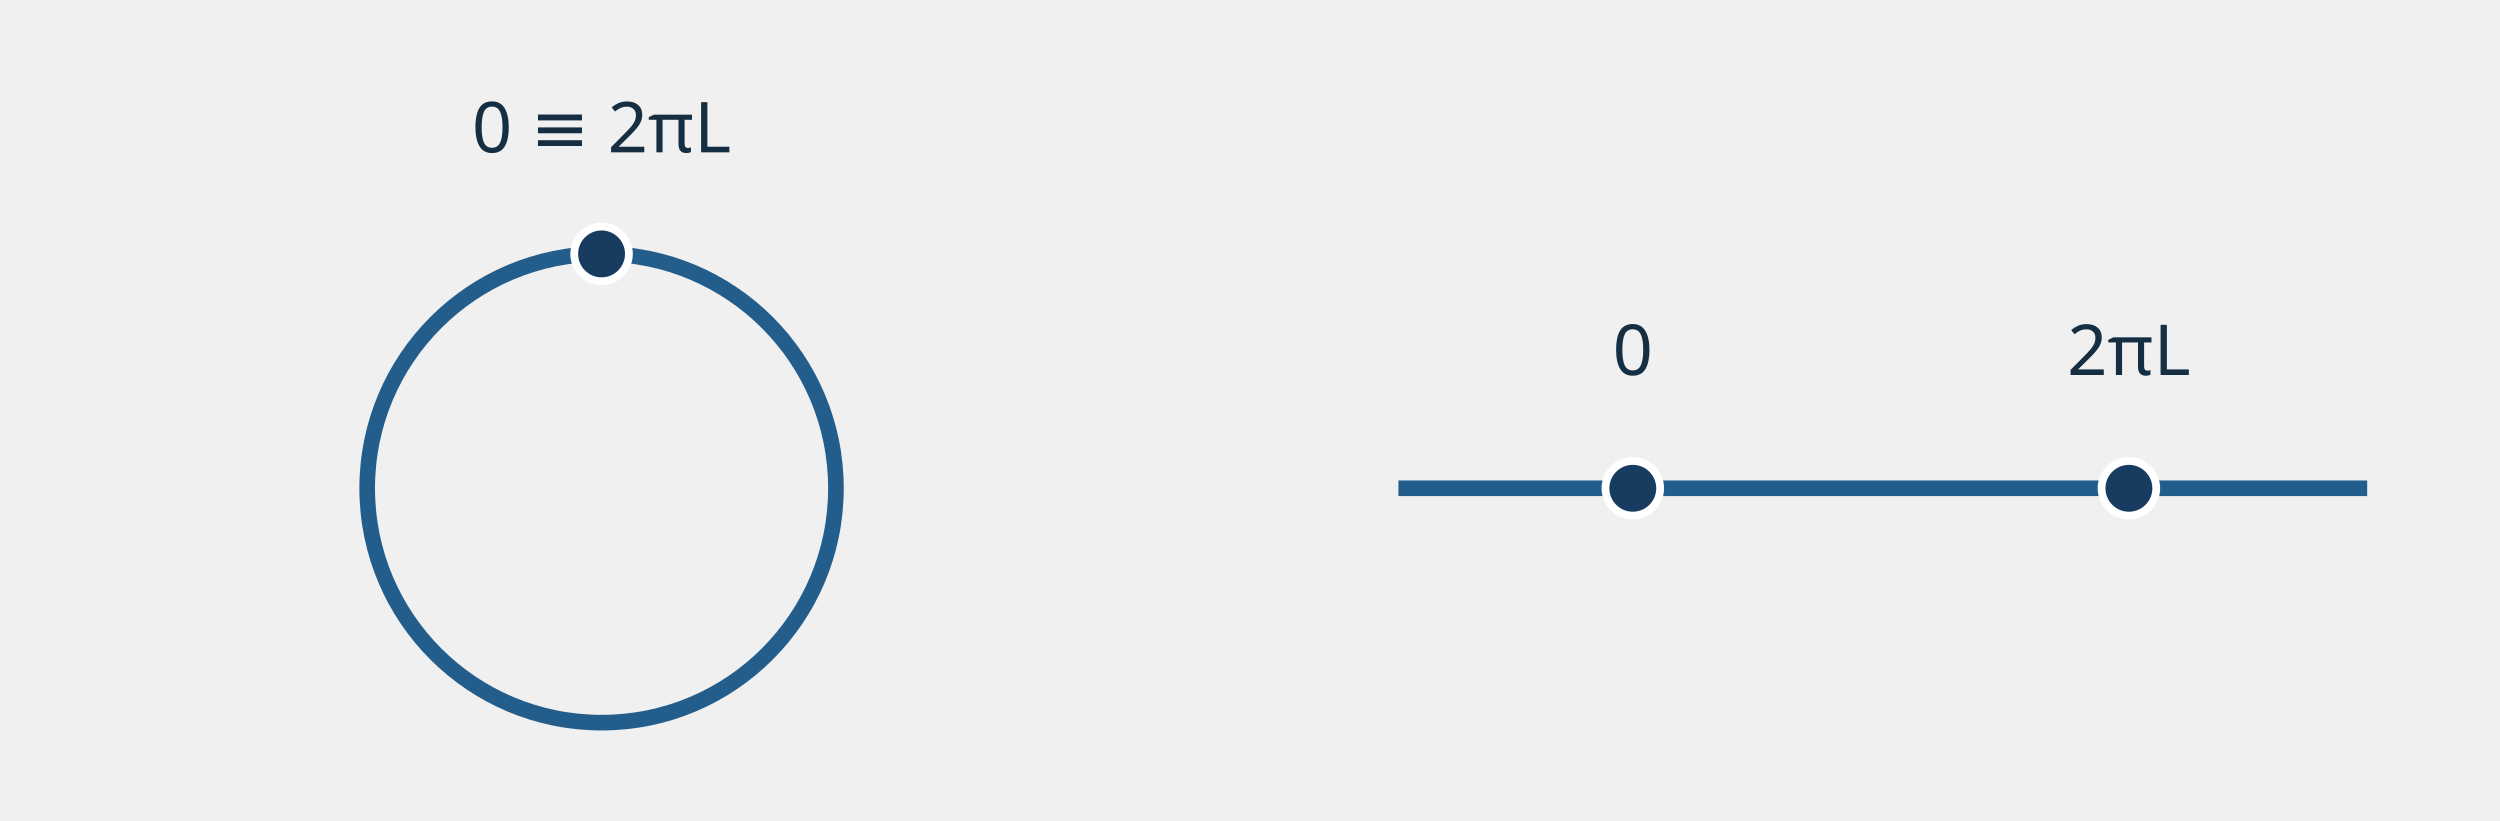
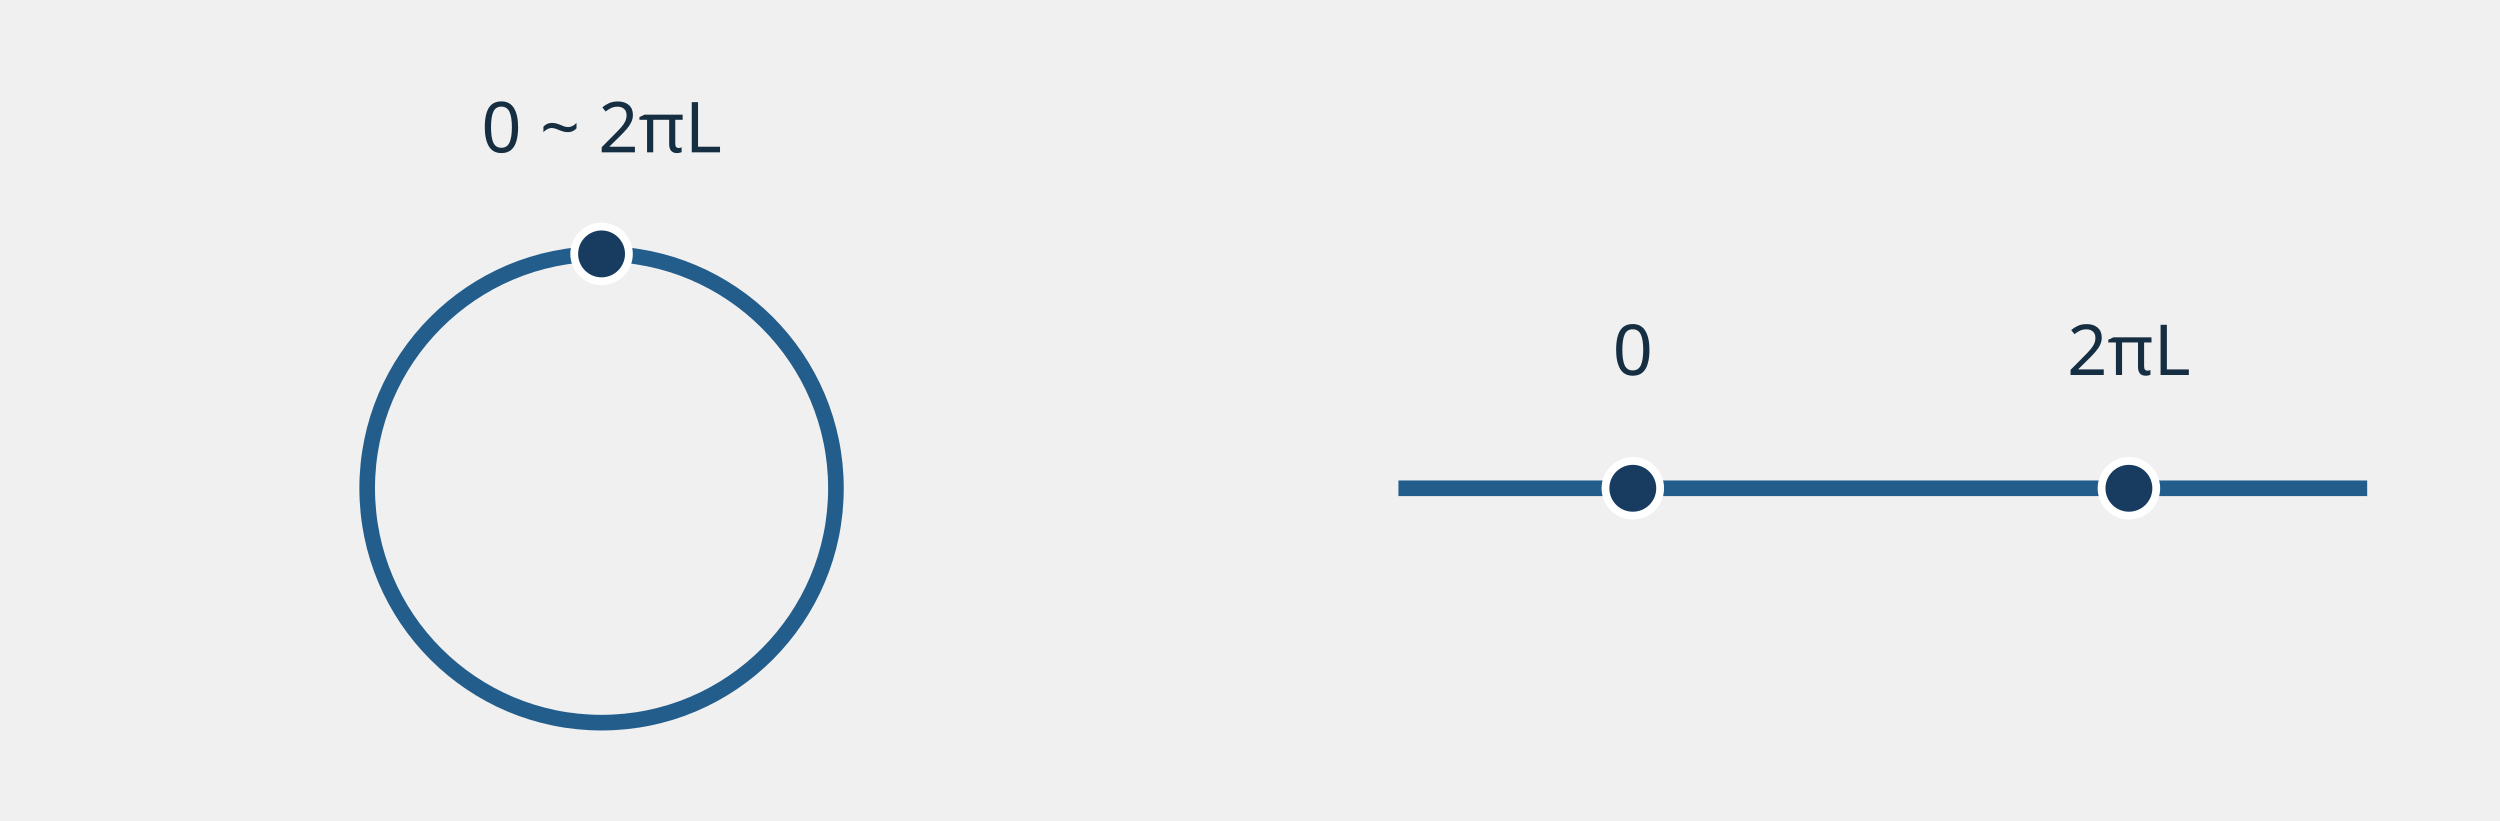
<svg xmlns="http://www.w3.org/2000/svg" viewBox="0 0 640 210" width="640" height="210" data-layout-lint="strict" role="img" aria-labelledby="holo1-time-title holo1-time-desc">
  <g fill="none" stroke="#235d8c" stroke-width="4">
    <circle cx="154" cy="125" r="60" />
    <path d="M358 125 H606" />
  </g>
  <g fill="#173c60" stroke="#ffffff" stroke-width="2">
    <circle cx="154" cy="65" r="7" />
    <circle cx="418" cy="125" r="7" />
    <circle cx="545" cy="125" r="7" />
  </g>
  <g fill="#152e42" font-family="sans-serif" font-size="18" text-anchor="middle">
-     <text x="154" y="39">0 ≡ 2πL</text>
+     <text x="154" y="39">0 ~ 2πL</text>
    <text x="418" y="96">0</text>
    <text x="545" y="96">2πL</text>
  </g>
</svg>
